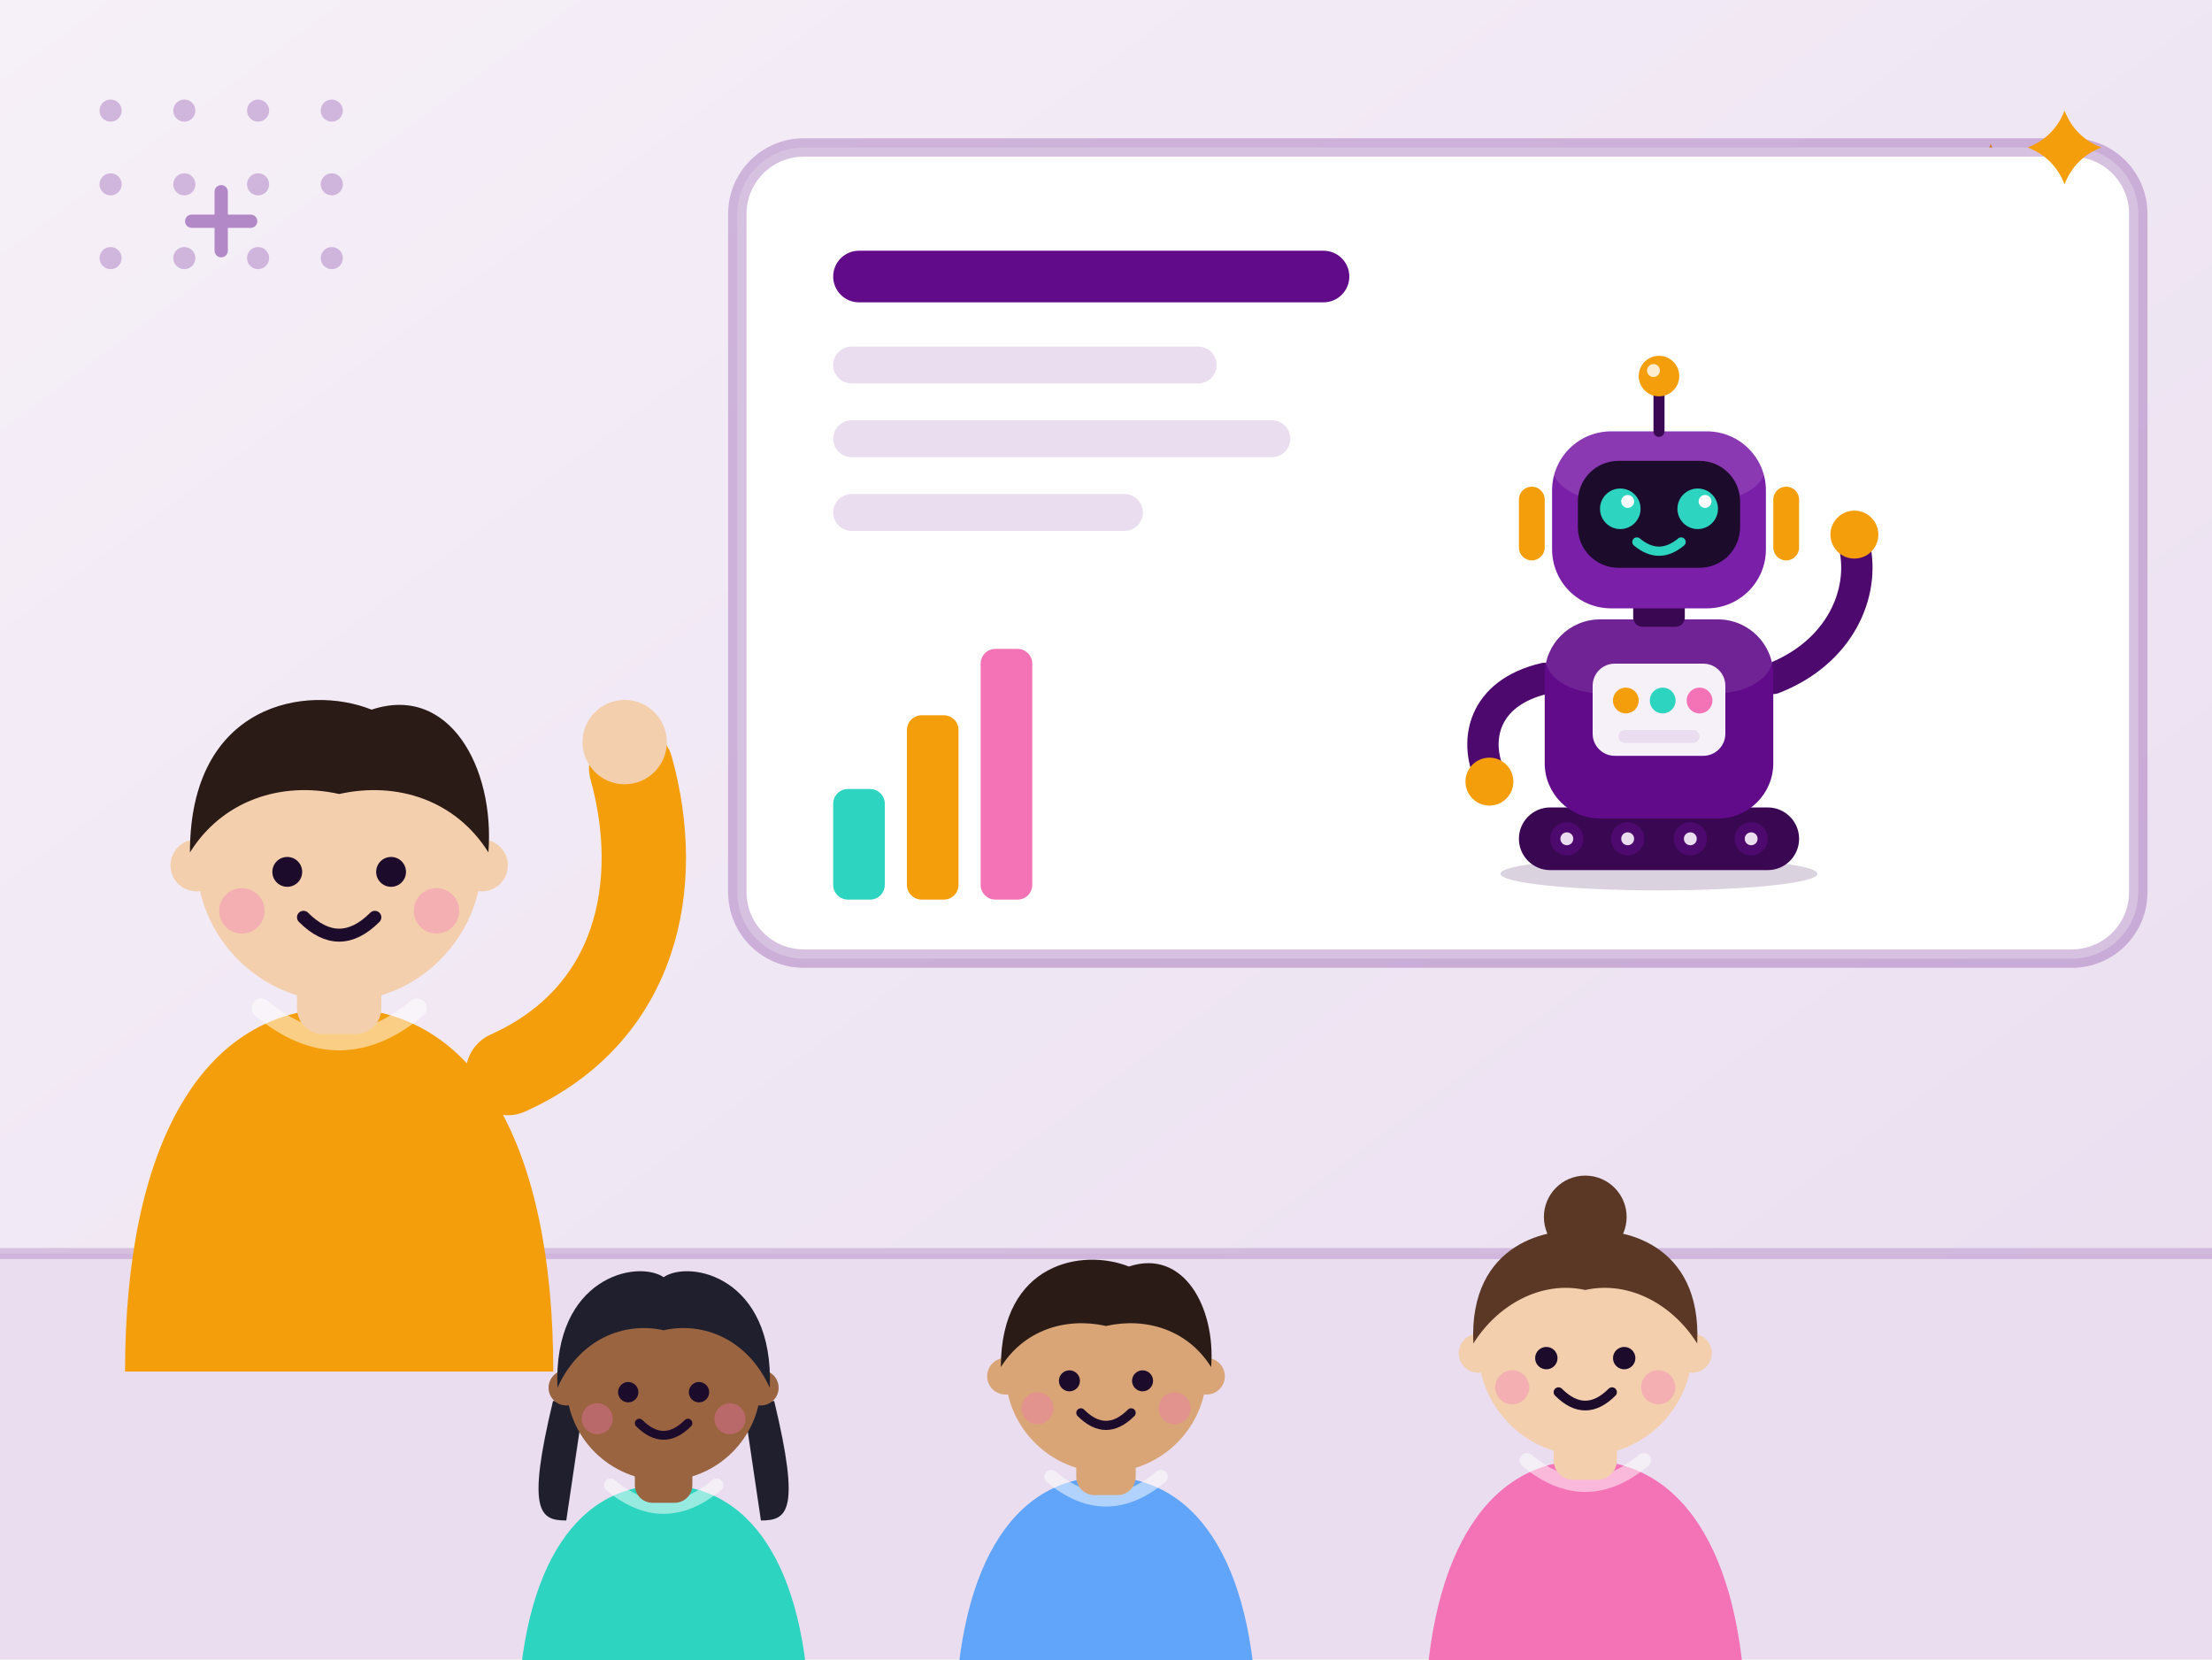
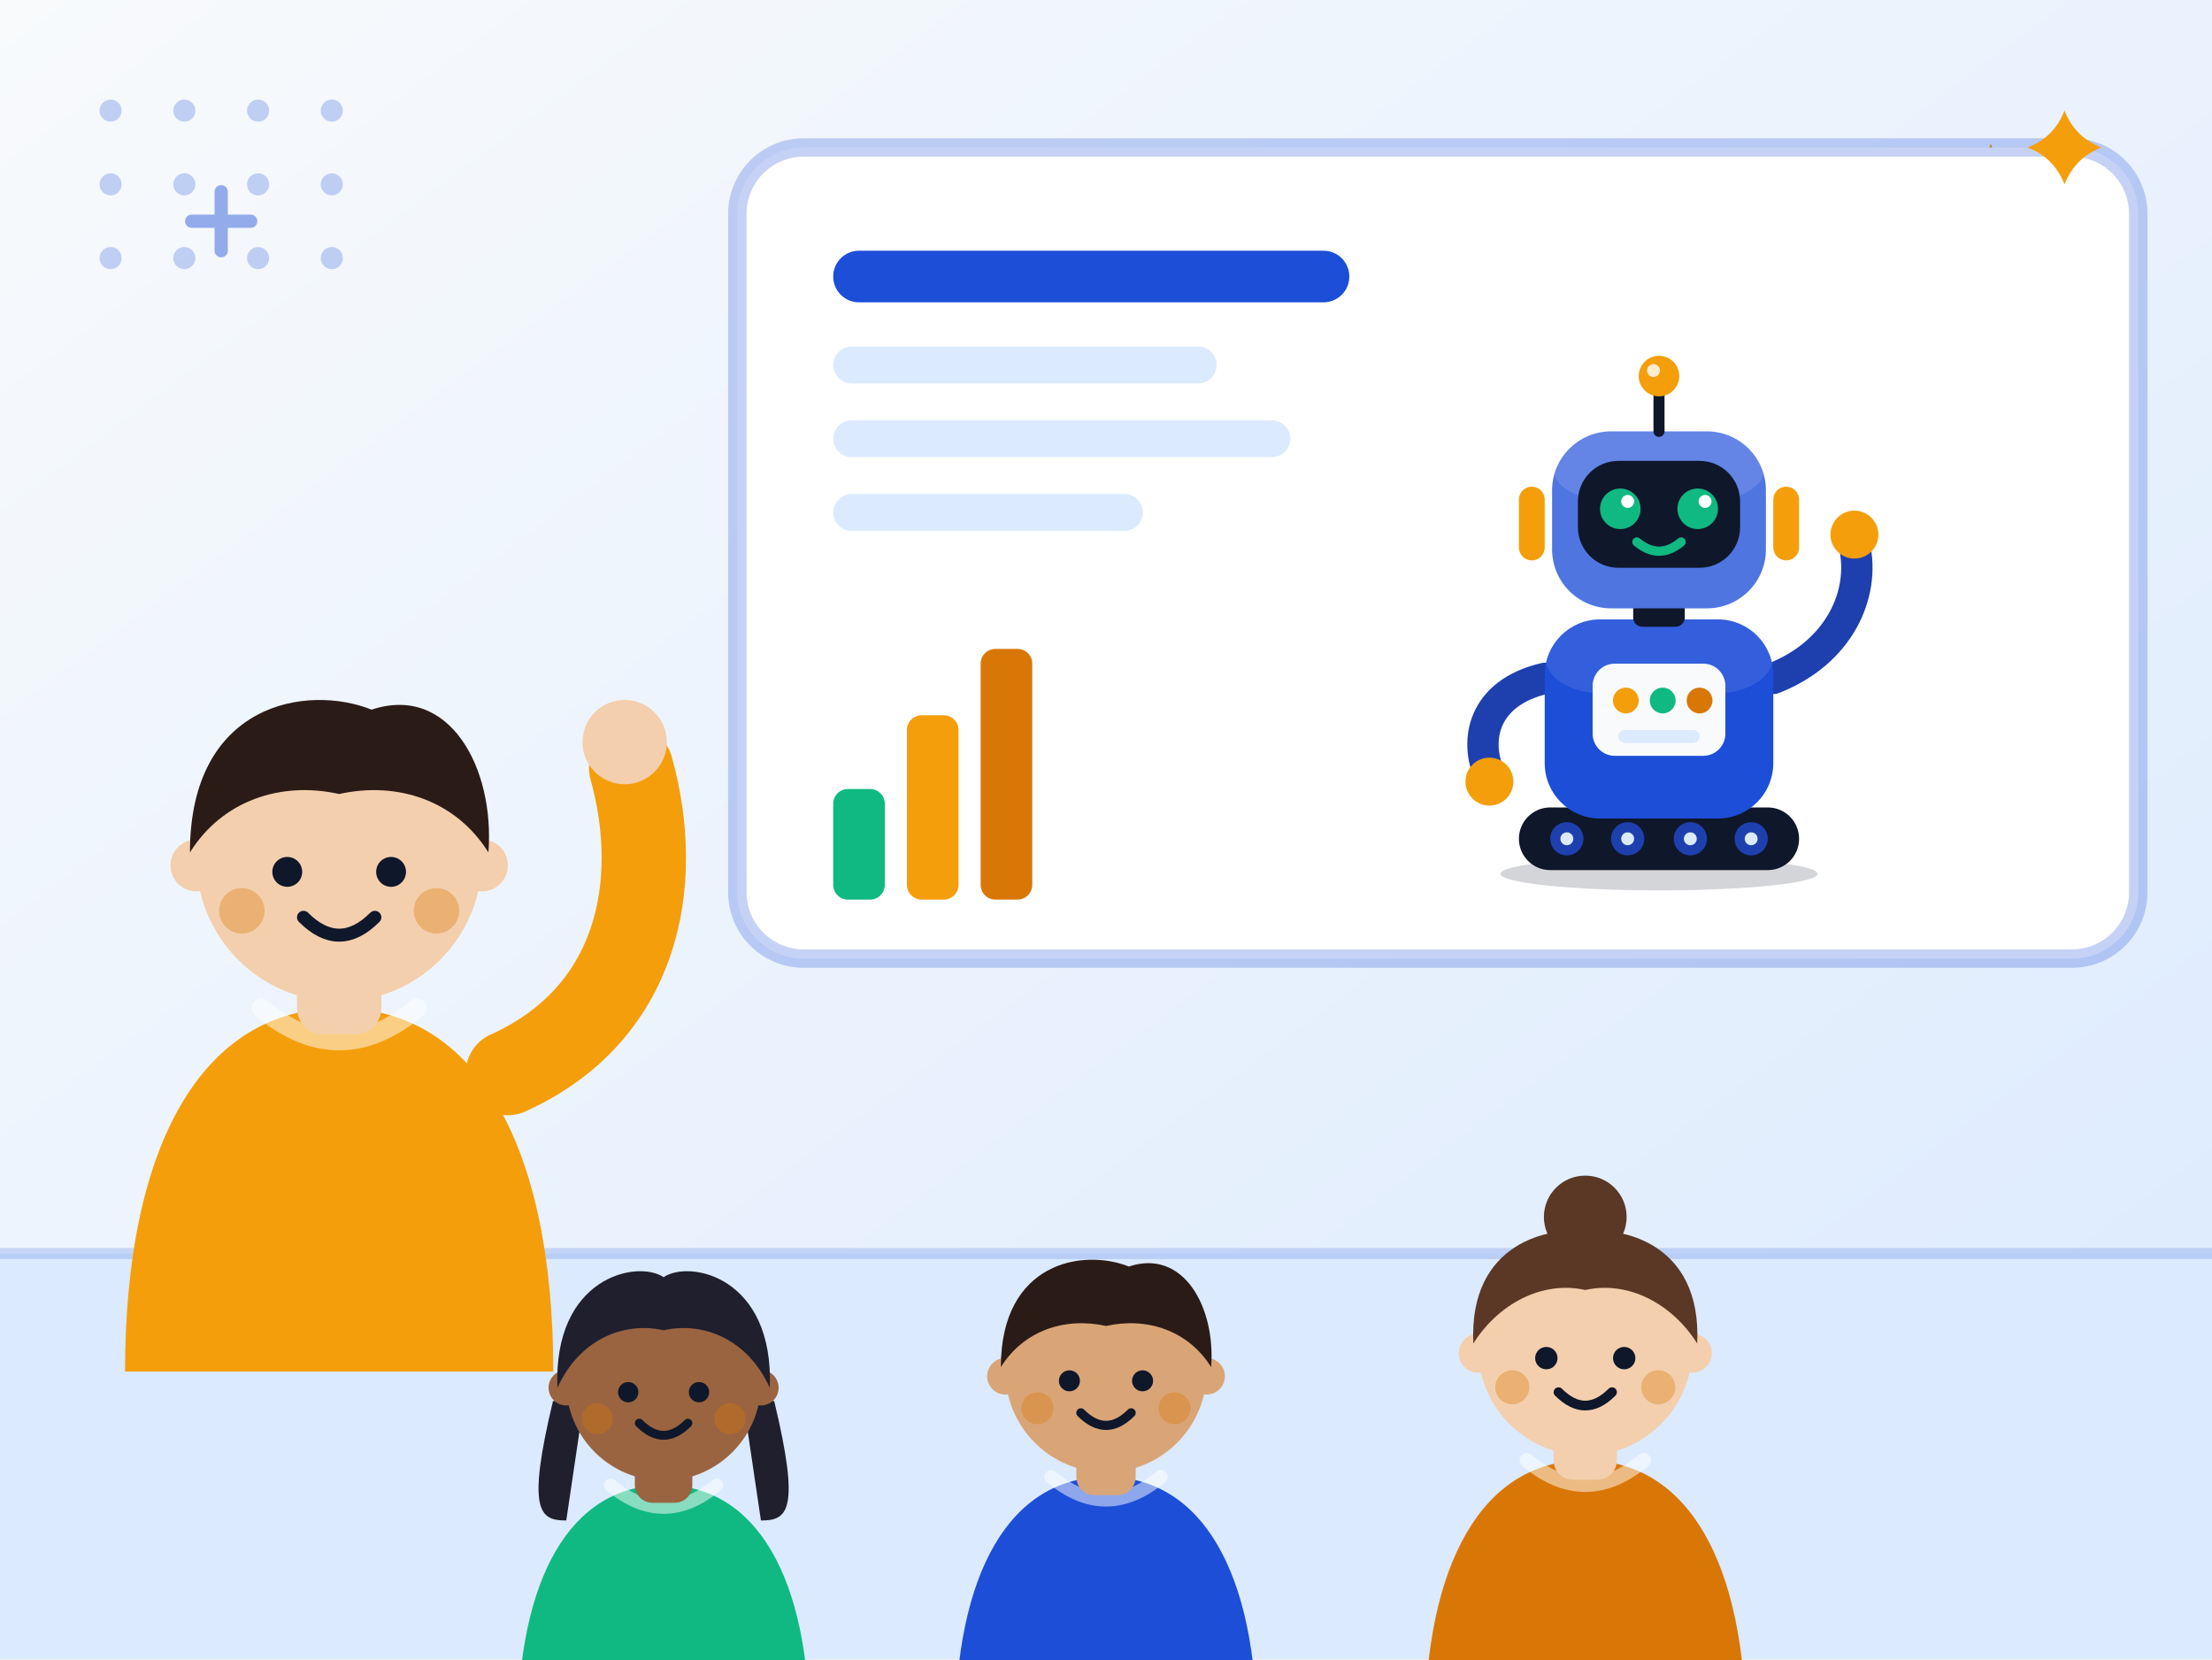
<svg xmlns="http://www.w3.org/2000/svg" viewBox="0 0 600 450" width="600" height="450" role="img">
  <defs>
    <linearGradient id="g8" x1="0" y1="0" x2="1" y2="1">
-       <stop offset="0" stop-color="#f6f0f8" />
-       <stop offset="1" stop-color="#e9ddef" />
+       <stop offset="0" stop-color="#F8FAFC" />
+       <stop offset="1" stop-color="#DBEAFE" />
    </linearGradient>
  </defs>
  <rect width="600" height="450" fill="url(#g8)" />
-   <rect y="340" width="600" height="110" fill="#e9ddef" />
-   <path d="M0,340 H600" stroke="#610b8a" stroke-opacity=".18" stroke-width="3" />
-   <circle cx="30" cy="30" r="3" fill="#610b8a" opacity="0.25" />
-   <circle cx="30" cy="50" r="3" fill="#610b8a" opacity="0.25" />
-   <circle cx="30" cy="70" r="3" fill="#610b8a" opacity="0.25" />
-   <circle cx="50" cy="30" r="3" fill="#610b8a" opacity="0.25" />
-   <circle cx="50" cy="50" r="3" fill="#610b8a" opacity="0.25" />
-   <circle cx="50" cy="70" r="3" fill="#610b8a" opacity="0.25" />
-   <circle cx="70" cy="30" r="3" fill="#610b8a" opacity="0.25" />
-   <circle cx="70" cy="50" r="3" fill="#610b8a" opacity="0.25" />
-   <circle cx="70" cy="70" r="3" fill="#610b8a" opacity="0.25" />
-   <circle cx="90" cy="30" r="3" fill="#610b8a" opacity="0.25" />
-   <circle cx="90" cy="50" r="3" fill="#610b8a" opacity="0.25" />
-   <circle cx="90" cy="70" r="3" fill="#610b8a" opacity="0.25" />
+   <rect y="340" width="600" height="110" fill="#DBEAFE" />
+   <path d="M0,340 H600" stroke="#1D4ED8" stroke-opacity=".18" stroke-width="3" />
+   <circle cx="30" cy="30" r="3" fill="#1D4ED8" opacity="0.25" />
+   <circle cx="30" cy="50" r="3" fill="#1D4ED8" opacity="0.25" />
+   <circle cx="30" cy="70" r="3" fill="#1D4ED8" opacity="0.25" />
+   <circle cx="50" cy="30" r="3" fill="#1D4ED8" opacity="0.25" />
+   <circle cx="50" cy="50" r="3" fill="#1D4ED8" opacity="0.25" />
+   <circle cx="50" cy="70" r="3" fill="#1D4ED8" opacity="0.25" />
+   <circle cx="70" cy="30" r="3" fill="#1D4ED8" opacity="0.25" />
+   <circle cx="70" cy="50" r="3" fill="#1D4ED8" opacity="0.25" />
+   <circle cx="70" cy="70" r="3" fill="#1D4ED8" opacity="0.25" />
+   <circle cx="90" cy="30" r="3" fill="#1D4ED8" opacity="0.25" />
+   <circle cx="90" cy="50" r="3" fill="#1D4ED8" opacity="0.25" />
+   <circle cx="90" cy="70" r="3" fill="#1D4ED8" opacity="0.25" />
  <path d="M540,39 Q543.08,46.92 551,50 Q543.08,53.08 540,61 Q536.92,53.08 529,50 Q536.92,46.92 540,39Z" fill="#f59e0b" opacity="1" />
-   <path d="M472,90H488M480,82V98" stroke="#610b8a" stroke-width="3.6" stroke-linecap="round" opacity="0.45" />
+   <path d="M472,90H488M480,82V98" stroke="#1D4ED8" stroke-width="3.6" stroke-linecap="round" opacity="0.45" />
  <g transform="translate(50,0)">
    <rect x="150" y="40" width="380" height="220" rx="18" fill="#fff" />
-     <rect x="150" y="40" width="380" height="220" rx="18" fill="none" stroke="#610b8a" stroke-opacity=".25" stroke-width="5" />
-     <rect x="176" y="68" width="140" height="14" rx="7" fill="#610b8a" />
-     <rect x="176" y="94" width="104" height="10" rx="5" fill="#e9ddef" />
-     <rect x="176" y="114" width="124" height="10" rx="5" fill="#e9ddef" />
-     <rect x="176" y="134" width="84" height="10" rx="5" fill="#e9ddef" />
-     <rect x="176" y="214" width="14" height="30" rx="4" fill="#2dd4bf" />
+     <rect x="150" y="40" width="380" height="220" rx="18" fill="none" stroke="#1D4ED8" stroke-opacity=".25" stroke-width="5" />
+     <rect x="176" y="68" width="140" height="14" rx="7" fill="#1D4ED8" />
+     <rect x="176" y="94" width="104" height="10" rx="5" fill="#DBEAFE" />
+     <rect x="176" y="114" width="124" height="10" rx="5" fill="#DBEAFE" />
+     <rect x="176" y="134" width="84" height="10" rx="5" fill="#DBEAFE" />
+     <rect x="176" y="214" width="14" height="30" rx="4" fill="#10B981" />
    <rect x="196" y="194" width="14" height="50" rx="4" fill="#f59e0b" />
-     <rect x="216" y="176" width="14" height="68" rx="4" fill="#f472b6" />
+     <rect x="216" y="176" width="14" height="68" rx="4" fill="#D97706" />
  </g>
  <g transform="translate(450,236) scale(0.5)">
-     <ellipse cx="0" cy="2" rx="86" ry="9" fill="#3a0753" opacity=".18" />
-     <rect x="-76" y="-34" width="152" height="34" rx="17" fill="#3a0753" />
-     <circle cx="-50" cy="-17" r="9" fill="#4e096e" />
-     <circle cx="-50" cy="-17" r="3.5" fill="#e9ddef" />
-     <circle cx="-17" cy="-17" r="9" fill="#4e096e" />
-     <circle cx="-17" cy="-17" r="3.5" fill="#e9ddef" />
-     <circle cx="17" cy="-17" r="9" fill="#4e096e" />
-     <circle cx="17" cy="-17" r="3.5" fill="#e9ddef" />
-     <circle cx="50" cy="-17" r="9" fill="#4e096e" />
-     <circle cx="50" cy="-17" r="3.5" fill="#e9ddef" />
-     <path d="M-62,-104 C-96,-96 -100,-70 -92,-52" stroke="#4e096e" stroke-width="17" fill="none" stroke-linecap="round" />
+     <ellipse cx="0" cy="2" rx="86" ry="9" fill="#0F172A" opacity=".18" />
+     <rect x="-76" y="-34" width="152" height="34" rx="17" fill="#0F172A" />
+     <circle cx="-50" cy="-17" r="9" fill="#1E40AF" />
+     <circle cx="-50" cy="-17" r="3.5" fill="#DBEAFE" />
+     <circle cx="-17" cy="-17" r="9" fill="#1E40AF" />
+     <circle cx="-17" cy="-17" r="3.5" fill="#DBEAFE" />
+     <circle cx="17" cy="-17" r="9" fill="#1E40AF" />
+     <circle cx="17" cy="-17" r="3.5" fill="#DBEAFE" />
+     <circle cx="50" cy="-17" r="9" fill="#1E40AF" />
+     <circle cx="50" cy="-17" r="3.5" fill="#DBEAFE" />
+     <path d="M-62,-104 C-96,-96 -100,-70 -92,-52" stroke="#1E40AF" stroke-width="17" fill="none" stroke-linecap="round" />
    <circle cx="-92" cy="-48" r="13" fill="#f59e0b" />
-     <path d="M62,-104 C98,-118 112,-150 106,-176" stroke="#4e096e" stroke-width="17" fill="none" stroke-linecap="round" />
+     <path d="M62,-104 C98,-118 112,-150 106,-176" stroke="#1E40AF" stroke-width="17" fill="none" stroke-linecap="round" />
    <circle cx="106" cy="-182" r="13" fill="#f59e0b" />
-     <rect x="-62" y="-136" width="124" height="108" rx="30" fill="#610b8a" />
+     <rect x="-62" y="-136" width="124" height="108" rx="30" fill="#1D4ED8" />
    <rect x="-62" y="-136" width="124" height="40" rx="30" fill="#fff" opacity=".1" />
-     <rect x="-36" y="-112" width="72" height="50" rx="12" fill="#f6f0f8" />
+     <rect x="-36" y="-112" width="72" height="50" rx="12" fill="#F8FAFC" />
    <circle cx="-18" cy="-92" r="7" fill="#f59e0b" />
-     <circle cx="2" cy="-92" r="7" fill="#2dd4bf" />
-     <circle cx="22" cy="-92" r="7" fill="#f472b6" />
-     <rect x="-22" y="-76" width="44" height="7" rx="3.5" fill="#e9ddef" />
-     <rect x="-14" y="-148" width="28" height="16" rx="5" fill="#3a0753" />
+     <circle cx="2" cy="-92" r="7" fill="#10B981" />
+     <circle cx="22" cy="-92" r="7" fill="#D97706" />
+     <rect x="-22" y="-76" width="44" height="7" rx="3.5" fill="#DBEAFE" />
+     <rect x="-14" y="-148" width="28" height="16" rx="5" fill="#0F172A" />
    <rect x="-76" y="-208" width="14" height="40" rx="7" fill="#f59e0b" />
    <rect x="62" y="-208" width="14" height="40" rx="7" fill="#f59e0b" />
-     <rect x="-58" y="-238" width="116" height="96" rx="32" fill="#7a1fa8" />
+     <rect x="-58" y="-238" width="116" height="96" rx="32" fill="#4F75E1" />
    <rect x="-58" y="-238" width="116" height="38" rx="32" fill="#fff" opacity=".12" />
-     <rect x="-44" y="-222" width="88" height="58" rx="22" fill="#1c0b2b" />
-     <circle cx="-21" cy="-196" r="11" fill="#2dd4bf" />
-     <circle cx="21" cy="-196" r="11" fill="#2dd4bf" />
+     <rect x="-44" y="-222" width="88" height="58" rx="22" fill="#0F172A" />
+     <circle cx="-21" cy="-196" r="11" fill="#10B981" />
+     <circle cx="21" cy="-196" r="11" fill="#10B981" />
    <circle cx="-17" cy="-200" r="3.5" fill="#fff" />
    <circle cx="25" cy="-200" r="3.5" fill="#fff" />
-     <path d="M-12,-178 Q0,-168 12,-178" stroke="#2dd4bf" stroke-width="5" fill="none" stroke-linecap="round" />
-     <path d="M0,-238 V-262" stroke="#3a0753" stroke-width="6" stroke-linecap="round" />
+     <path d="M-12,-178 Q0,-168 12,-178" stroke="#10B981" stroke-width="5" fill="none" stroke-linecap="round" />
+     <path d="M0,-238 V-262" stroke="#0F172A" stroke-width="6" stroke-linecap="round" />
    <circle cx="0" cy="-268" r="11" fill="#f59e0b" />
    <circle cx="-3" cy="-271" r="3.5" fill="#fff" opacity=".8" />
  </g>
  <g transform="translate(92,372) scale(0.88,0.88)">
    <path d="M-66,0 C-66,-70 -42,-112 0,-112 C42,-112 66,-70 66,0Z" fill="#f59e0b" />
    <path d="M-24,-112 Q0,-92 24,-112" stroke="#fff" stroke-opacity=".5" stroke-width="6" fill="none" stroke-linecap="round" />
    <path d="M52,-92 C92,-110 100,-150 90,-186" stroke="#f59e0b" stroke-width="26" fill="none" stroke-linecap="round" />
    <circle cx="88" cy="-194" r="13" fill="#f3cfae" />
    <rect x="-13" y="-126" width="26" height="22" rx="8" fill="#f3cfae" />
    <circle cx="0" cy="-158" r="44" fill="#f3cfae" />
    <circle cx="-44" cy="-156" r="8" fill="#f3cfae" />
    <circle cx="44" cy="-156" r="8" fill="#f3cfae" />
    <path d="M-46,-160 C-46,-206 -10,-212 10,-204 C34,-212 48,-186 46,-160 C36,-176 18,-182 0,-178 C-18,-182 -36,-176 -46,-160Z" fill="#2b1b17" />
-     <circle cx="-16" cy="-154" r="4.6" fill="#1c0b2b" />
-     <circle cx="16" cy="-154" r="4.6" fill="#1c0b2b" />
-     <circle cx="-30" cy="-142" r="7" fill="#f472b6" opacity=".35" />
-     <circle cx="30" cy="-142" r="7" fill="#f472b6" opacity=".35" />
-     <path d="M-11,-140 Q0,-129 11,-140" stroke="#1c0b2b" stroke-width="4" fill="none" stroke-linecap="round" />
+     <circle cx="-16" cy="-154" r="4.6" fill="#0F172A" />
+     <circle cx="16" cy="-154" r="4.6" fill="#0F172A" />
+     <circle cx="-30" cy="-142" r="7" fill="#D97706" opacity=".35" />
+     <circle cx="30" cy="-142" r="7" fill="#D97706" opacity=".35" />
+     <path d="M-11,-140 Q0,-129 11,-140" stroke="#0F172A" stroke-width="4" fill="none" stroke-linecap="round" />
  </g>
  <g transform="translate(300,470) scale(0.62,0.62)">
-     <path d="M-66,0 C-66,-70 -42,-112 0,-112 C42,-112 66,-70 66,0Z" fill="#60a5fa" />
+     <path d="M-66,0 C-66,-70 -42,-112 0,-112 C42,-112 66,-70 66,0Z" fill="#1D4ED8" />
    <path d="M-24,-112 Q0,-92 24,-112" stroke="#fff" stroke-opacity=".5" stroke-width="6" fill="none" stroke-linecap="round" />
    <rect x="-13" y="-126" width="26" height="22" rx="8" fill="#d9a577" />
    <circle cx="0" cy="-158" r="44" fill="#d9a577" />
    <circle cx="-44" cy="-156" r="8" fill="#d9a577" />
    <circle cx="44" cy="-156" r="8" fill="#d9a577" />
    <path d="M-46,-160 C-46,-206 -10,-212 10,-204 C34,-212 48,-186 46,-160 C36,-176 18,-182 0,-178 C-18,-182 -36,-176 -46,-160Z" fill="#2b1b17" />
-     <circle cx="-16" cy="-154" r="4.6" fill="#1c0b2b" />
-     <circle cx="16" cy="-154" r="4.6" fill="#1c0b2b" />
-     <circle cx="-30" cy="-142" r="7" fill="#f472b6" opacity=".35" />
-     <circle cx="30" cy="-142" r="7" fill="#f472b6" opacity=".35" />
-     <path d="M-11,-140 Q0,-129 11,-140" stroke="#1c0b2b" stroke-width="4" fill="none" stroke-linecap="round" />
+     <circle cx="-16" cy="-154" r="4.6" fill="#0F172A" />
+     <circle cx="16" cy="-154" r="4.6" fill="#0F172A" />
+     <circle cx="-30" cy="-142" r="7" fill="#D97706" opacity=".35" />
+     <circle cx="30" cy="-142" r="7" fill="#D97706" opacity=".35" />
+     <path d="M-11,-140 Q0,-129 11,-140" stroke="#0F172A" stroke-width="4" fill="none" stroke-linecap="round" />
  </g>
  <g transform="translate(430,470) scale(0.66,0.66)">
-     <path d="M-66,0 C-66,-70 -42,-112 0,-112 C42,-112 66,-70 66,0Z" fill="#f472b6" />
+     <path d="M-66,0 C-66,-70 -42,-112 0,-112 C42,-112 66,-70 66,0Z" fill="#D97706" />
    <path d="M-24,-112 Q0,-92 24,-112" stroke="#fff" stroke-opacity=".5" stroke-width="6" fill="none" stroke-linecap="round" />
    <rect x="-13" y="-126" width="26" height="22" rx="8" fill="#f3cfae" />
    <circle cx="0" cy="-158" r="44" fill="#f3cfae" />
    <circle cx="-44" cy="-156" r="8" fill="#f3cfae" />
    <circle cx="44" cy="-156" r="8" fill="#f3cfae" />
    <circle cx="0" cy="-212" r="17" fill="#5a3825" />
    <path d="M-46,-160 C-48,-202 -14,-208 0,-206 C14,-208 48,-202 46,-160 C36,-176 18,-186 0,-182 C-18,-186 -36,-176 -46,-160Z" fill="#5a3825" />
-     <circle cx="-16" cy="-154" r="4.6" fill="#1c0b2b" />
-     <circle cx="16" cy="-154" r="4.6" fill="#1c0b2b" />
-     <circle cx="-30" cy="-142" r="7" fill="#f472b6" opacity=".35" />
-     <circle cx="30" cy="-142" r="7" fill="#f472b6" opacity=".35" />
-     <path d="M-11,-140 Q0,-129 11,-140" stroke="#1c0b2b" stroke-width="4" fill="none" stroke-linecap="round" />
+     <circle cx="-16" cy="-154" r="4.6" fill="#0F172A" />
+     <circle cx="16" cy="-154" r="4.6" fill="#0F172A" />
+     <circle cx="-30" cy="-142" r="7" fill="#D97706" opacity=".35" />
+     <circle cx="30" cy="-142" r="7" fill="#D97706" opacity=".35" />
+     <path d="M-11,-140 Q0,-129 11,-140" stroke="#0F172A" stroke-width="4" fill="none" stroke-linecap="round" />
  </g>
  <g transform="translate(180,470) scale(0.6,0.6)">
-     <path d="M-66,0 C-66,-70 -42,-112 0,-112 C42,-112 66,-70 66,0Z" fill="#2dd4bf" />
+     <path d="M-66,0 C-66,-70 -42,-112 0,-112 C42,-112 66,-70 66,0Z" fill="#10B981" />
    <path d="M-24,-112 Q0,-92 24,-112" stroke="#fff" stroke-opacity=".5" stroke-width="6" fill="none" stroke-linecap="round" />
    <rect x="-13" y="-126" width="26" height="22" rx="8" fill="#9a6440" />
    <path d="M-50,-150 C-62,-100 -56,-96 -44,-96 L-36,-150Z M50,-150 C62,-100 56,-96 44,-96 L36,-150Z" fill="#1f1f2e" />
    <circle cx="0" cy="-158" r="44" fill="#9a6440" />
    <circle cx="-44" cy="-156" r="8" fill="#9a6440" />
    <circle cx="44" cy="-156" r="8" fill="#9a6440" />
    <path d="M-48,-156 C-50,-206 -12,-214 0,-206 C12,-214 50,-206 48,-156 C38,-178 18,-186 0,-182 C-18,-186 -38,-178 -48,-156Z" fill="#1f1f2e" />
-     <circle cx="-16" cy="-154" r="4.6" fill="#1c0b2b" />
-     <circle cx="16" cy="-154" r="4.6" fill="#1c0b2b" />
-     <circle cx="-30" cy="-142" r="7" fill="#f472b6" opacity=".35" />
-     <circle cx="30" cy="-142" r="7" fill="#f472b6" opacity=".35" />
-     <path d="M-11,-140 Q0,-129 11,-140" stroke="#1c0b2b" stroke-width="4" fill="none" stroke-linecap="round" />
+     <circle cx="-16" cy="-154" r="4.6" fill="#0F172A" />
+     <circle cx="16" cy="-154" r="4.6" fill="#0F172A" />
+     <circle cx="-30" cy="-142" r="7" fill="#D97706" opacity=".35" />
+     <circle cx="30" cy="-142" r="7" fill="#D97706" opacity=".35" />
+     <path d="M-11,-140 Q0,-129 11,-140" stroke="#0F172A" stroke-width="4" fill="none" stroke-linecap="round" />
  </g>
  <path d="M560,30 Q562.8,37.2 570,40 Q562.8,42.8 560,50 Q557.2,42.8 550,40 Q557.2,37.2 560,30Z" fill="#f59e0b" opacity="1" />
-   <path d="M52,60H68M60,52V68" stroke="#610b8a" stroke-width="3.6" stroke-linecap="round" opacity="0.45" />
+   <path d="M52,60H68M60,52V68" stroke="#1D4ED8" stroke-width="3.6" stroke-linecap="round" opacity="0.45" />
</svg>
